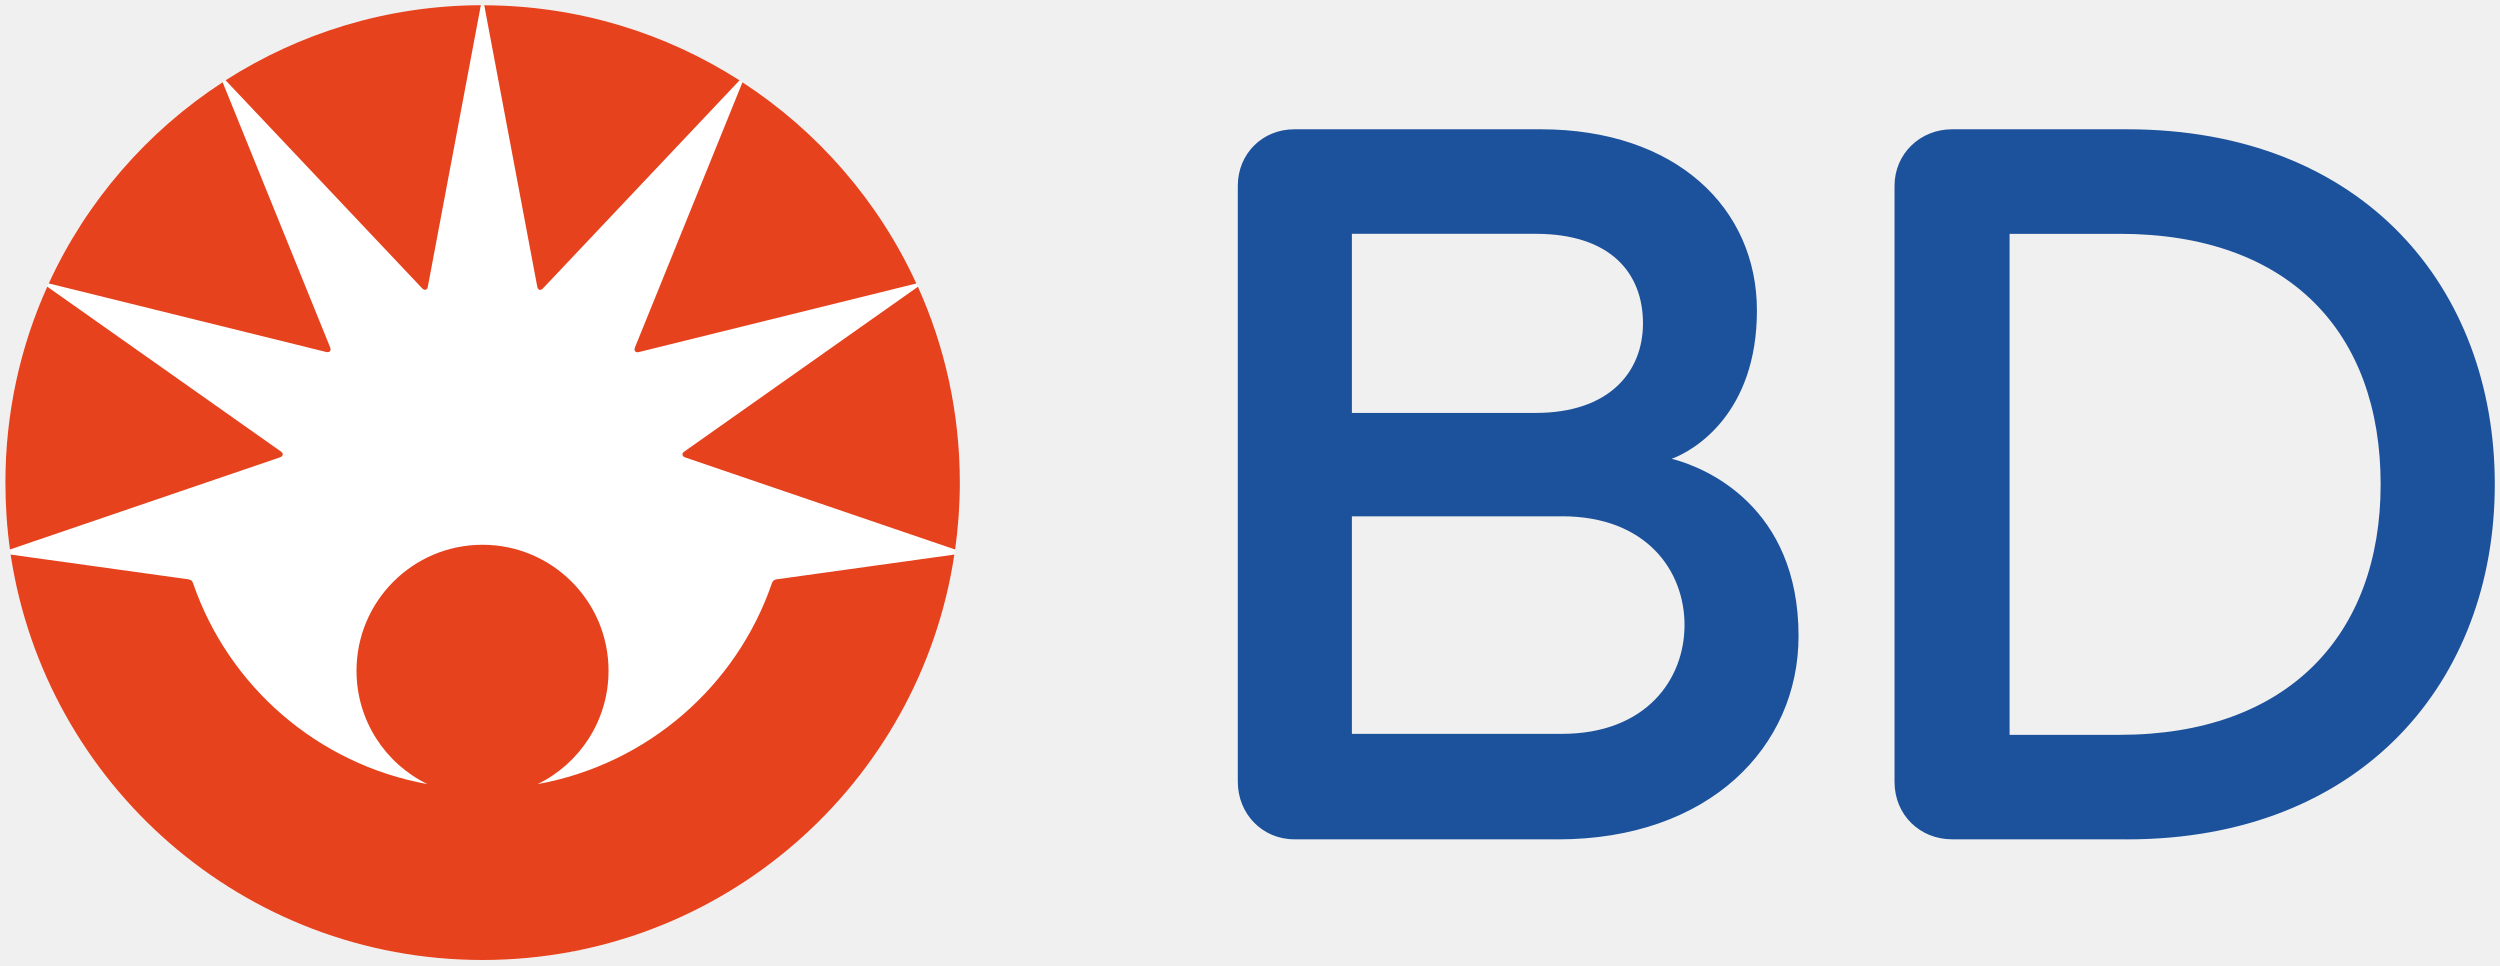
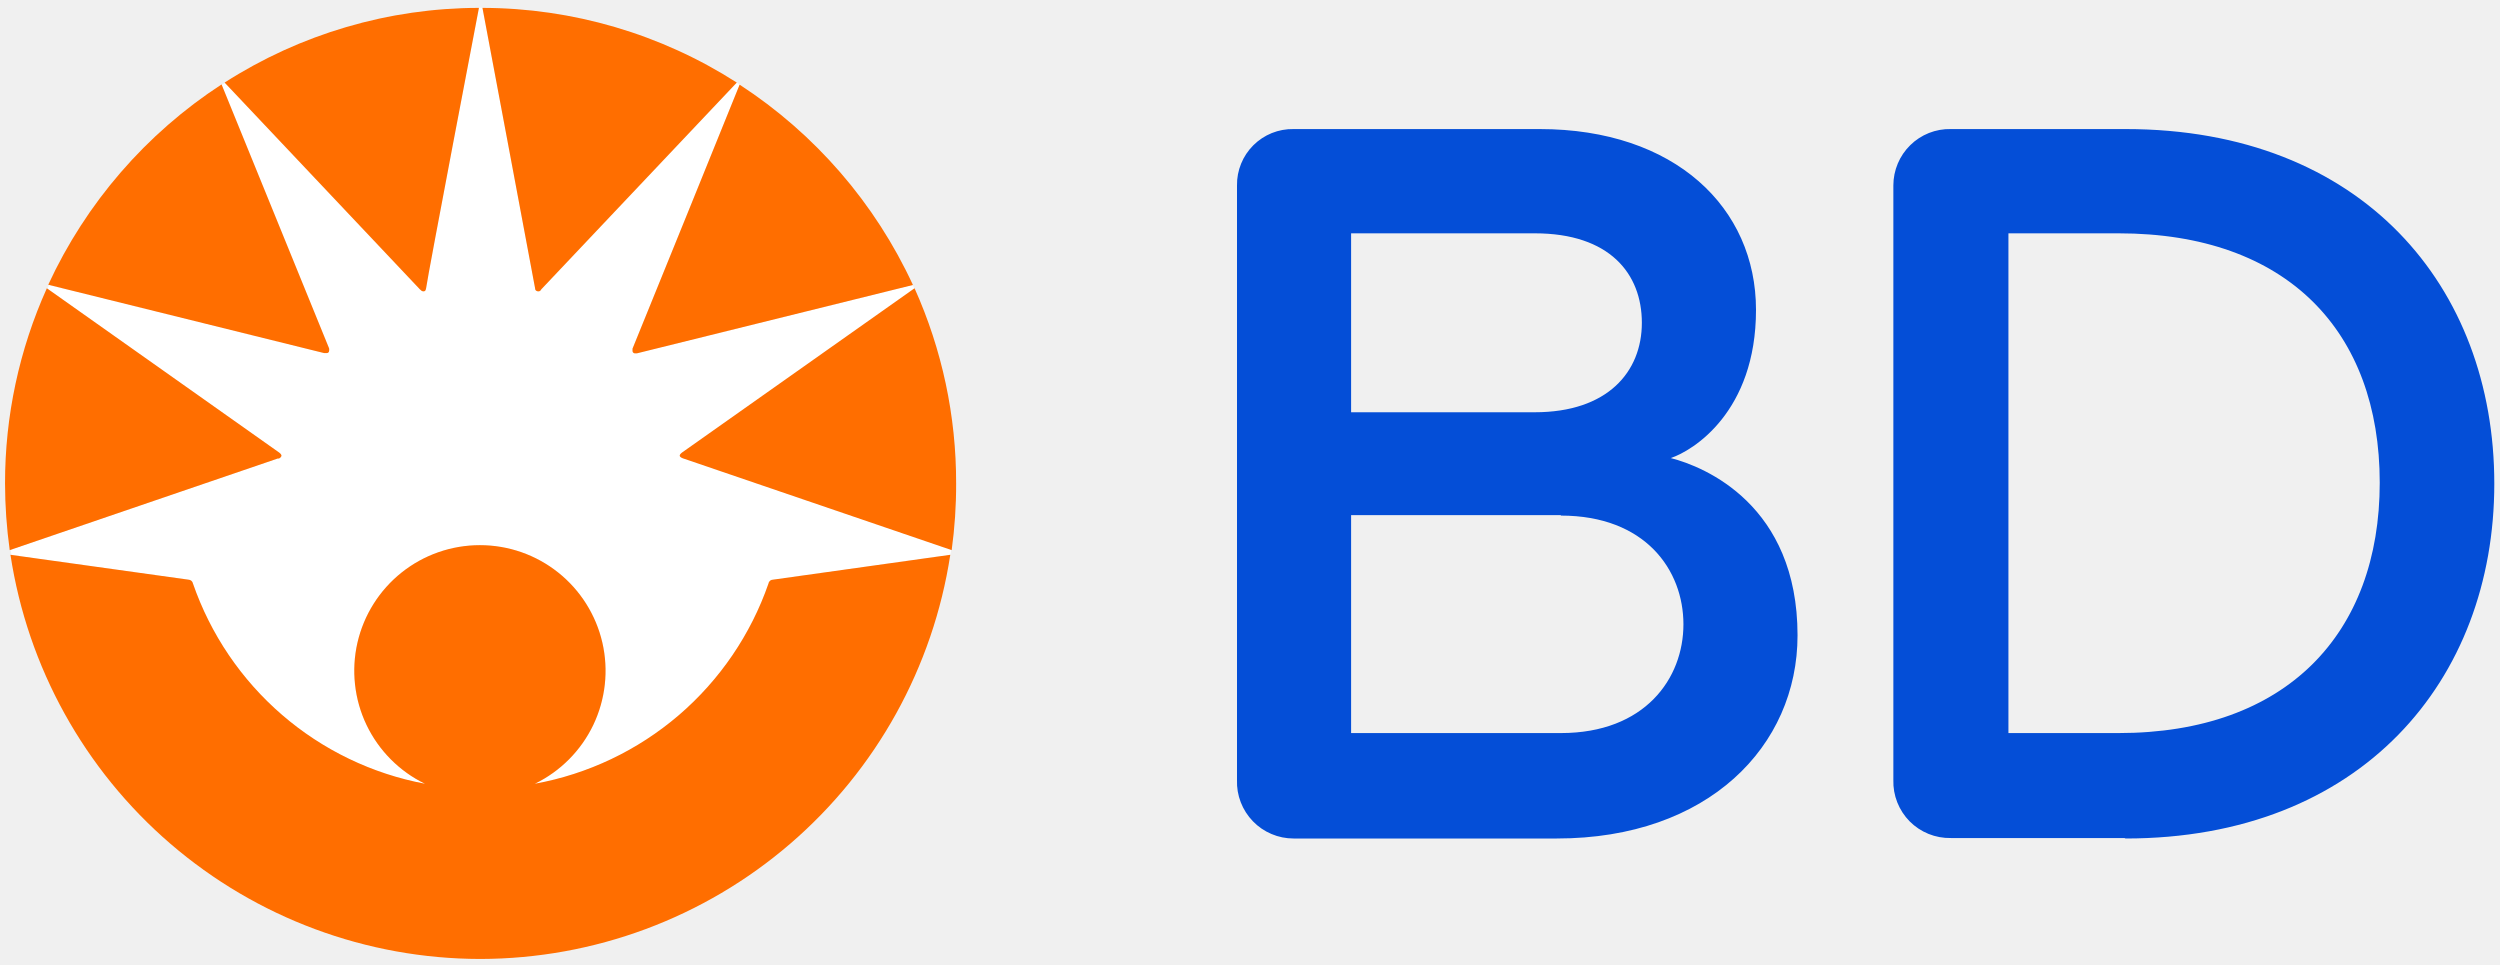
- <svg xmlns="http://www.w3.org/2000/svg" viewBox="0.051 0.051 38.262 14.773" version="1.1" id="svg16">
-   <defs id="defs10" />
-   <g id="layer1" transform="translate(-53.38914,-124.0979)">
-     <g id="g460" transform="translate(-183.2705,-173.2675)">
-       <path style="fill:#ffffff;fill-opacity:1;fill-rule:nonzero;stroke:none;stroke-width:0.353" d="m 251.4,304.804 c 0,4.035 -3.27,7.305 -7.305,7.305 -4.034,0 -7.304,-3.27 -7.304,-7.305 0,-4.035 3.27,-7.305 7.304,-7.305 4.035,0 7.305,3.27 7.305,7.305" id="path140" />
-       <path style="fill:#1c519c;fill-opacity:1;fill-rule:nonzero;stroke:none;stroke-width:0.353" d="M 269.15,300.996 H 267.467 v 7.667 h 1.683 c 2.565,0 3.996,-1.517 3.996,-3.834 0,-2.334 -1.407,-3.834 -3.996,-3.834 m 0.112,9.267 h -2.675 c -0.489,0 -0.881,-0.369 -0.881,-0.881 v -9.121 c 0,-0.489 0.391,-0.865 0.881,-0.865 h 2.675 c 3.627,0 5.631,2.432 5.631,5.434 0,3.003 -2.024,5.434 -5.631,5.434 m -8.647,-4.944 h -3.214 v 3.329 h 3.214 c 1.286,0 1.877,-0.832 1.877,-1.665 0,-0.832 -0.583,-1.665 -1.877,-1.665 m -0.4,-4.323 h -2.814 v 2.741 h 2.814 c 1.116,0 1.641,-0.62 1.641,-1.371 0,-0.766 -0.493,-1.37 -1.641,-1.37 m 0.336,9.267 h -4.031 c -0.491,0 -0.865,-0.391 -0.865,-0.881 v -9.121 c 0,-0.489 0.375,-0.865 0.865,-0.865 h 3.769 c 2.073,0 3.311,1.206 3.311,2.773 0,1.583 -0.967,2.148 -1.305,2.27 0.524,0.132 1.942,0.732 1.942,2.713 0,1.696 -1.368,3.112 -3.686,3.112" id="path142" />
-       <path style="fill:#e6421e;fill-opacity:1;fill-rule:nonzero;stroke:none;stroke-width:0.353" d="m 246.462,302.808 c 0.012,0 0.025,-0.003 0.037,-0.006 0.03,-0.008 4.236,-1.047 4.236,-1.047 -0.579,-1.261 -1.508,-2.328 -2.661,-3.079 0,0 -1.636,4.035 -1.644,4.054 -0.007,0.018 -0.008,0.028 -0.008,0.037 0,0.022 0.018,0.04 0.04,0.04 m -1.528,-0.999 c 0.007,0.034 0.026,0.045 0.044,0.045 0.019,0 0.033,-0.012 0.052,-0.033 0.098,-0.103 2.999,-3.174 2.999,-3.174 -1.129,-0.722 -2.468,-1.144 -3.907,-1.149 0,0 0.773,4.109 0.812,4.311 m 2.268,2.611 c 0.025,0.008 4.127,1.408 4.127,1.408 0.047,-0.335 0.072,-0.678 0.072,-1.025 0,-1.068 -0.23,-2.084 -0.642,-2.997 0,0 -3.551,2.504 -3.572,2.52 -0.022,0.015 -0.032,0.029 -0.032,0.045 0,0.029 0.022,0.04 0.047,0.048 m -5.432,-1.652 c 0,-0.01 -0.001,-0.019 -0.008,-0.037 -0.008,-0.019 -1.644,-4.054 -1.644,-4.054 -1.153,0.751 -2.082,1.818 -2.661,3.079 0,0 4.206,1.039 4.236,1.047 0.014,0.003 0.025,0.005 0.037,0.005 0.022,0 0.04,-0.018 0.04,-0.04 m 2.3,-5.27 c -1.439,0.005 -2.778,0.427 -3.907,1.149 0,0 2.901,3.07 2.999,3.174 0.019,0.021 0.035,0.033 0.052,0.033 0.018,0 0.039,-0.011 0.044,-0.045 0.039,-0.201 0.812,-4.311 0.812,-4.311 m -3.08,6.922 c -0.025,0.008 -4.127,1.408 -4.127,1.408 -0.047,-0.335 -0.07,-0.678 -0.07,-1.025 0,-1.068 0.229,-2.084 0.641,-2.997 0,0 3.551,2.504 3.572,2.52 0.022,0.015 0.032,0.029 0.032,0.045 0,0.029 -0.022,0.04 -0.047,0.048" id="path144" />
-       <path style="fill:#e6421e;fill-opacity:1;fill-rule:nonzero;stroke:none;stroke-width:0.353" d="m 244.095,312.109 c 3.661,0 6.693,-2.693 7.222,-6.205 l -2.722,0.379 c -0.043,0.007 -0.059,0.029 -0.07,0.058 -0.539,1.572 -1.899,2.77 -3.586,3.076 0.642,-0.313 1.085,-0.972 1.085,-1.735 0,-1.065 -0.864,-1.928 -1.929,-1.928 -1.065,0 -1.928,0.863 -1.928,1.928 0,0.763 0.442,1.422 1.085,1.735 -1.687,-0.306 -3.047,-1.503 -3.587,-3.076 -0.01,-0.029 -0.028,-0.051 -0.069,-0.058 l -2.723,-0.379 c 0.531,3.513 3.562,6.205 7.222,6.205" id="path146" />
-     </g>
-   </g>
+ <svg xmlns="http://www.w3.org/2000/svg" viewBox="-0.13 -0.13 64.523 24.892" fill="none">
+   <path d="M 12.27 0.069 A 12.271 12.271 0 0 0 10.579 0.188 C 11.124 0.113 11.677 0.074 12.231 0.073 C 12.231 0.073 10.911 6.97 10.868 7.309 C 10.856 7.388 10.824 7.39 10.794 7.39 C 10.764 7.39 10.74 7.371 10.704 7.335 L 5.679 2.013 A 12.271 12.271 0 0 0 5.595 2.063 L 8.364 8.862 C 8.368 8.882 8.368 8.903 8.364 8.923 C 8.364 8.931 8.362 8.938 8.358 8.946 C 8.356 8.952 8.35 8.961 8.347 8.966 L 8.345 8.968 C 8.338 8.973 8.331 8.977 8.323 8.979 C 8.317 8.981 8.308 8.983 8.302 8.983 L 8.3 8.983 L 8.298 8.983 L 8.237 8.983 L 1.136 7.225 A 12.271 12.271 0 0 0 1.095 7.321 L 7.079 11.554 C 7.115 11.584 7.134 11.608 7.134 11.632 L 7.134 11.634 L 7.134 11.636 C 7.13 11.66 7.095 11.698 7.056 11.71 L 7.056 11.698 L 0.145 14.059 C 0.152 14.104 0.158 14.148 0.165 14.192 L 4.735 14.831 C 4.763 14.832 4.789 14.843 4.809 14.86 C 4.83 14.878 4.845 14.902 4.85 14.929 C 5.304 16.242 6.096 17.411 7.147 18.319 C 8.199 19.227 9.473 19.841 10.839 20.099 C 10.179 19.778 9.647 19.243 9.331 18.581 C 9.015 17.919 8.932 17.169 9.097 16.454 C 9.261 15.739 9.663 15.102 10.237 14.645 C 10.811 14.189 11.523 13.94 12.257 13.94 C 12.99 13.94 13.702 14.189 14.276 14.645 C 14.85 15.102 15.252 15.739 15.417 16.454 C 15.581 17.169 15.499 17.919 15.182 18.581 C 14.866 19.243 14.334 19.778 13.675 20.099 C 15.048 19.848 16.33 19.237 17.39 18.329 C 18.449 17.421 19.249 16.247 19.706 14.929 C 19.71 14.901 19.724 14.876 19.745 14.858 C 19.766 14.84 19.794 14.831 19.821 14.831 L 24.395 14.188 A 12.271 12.271 0 0 0 24.421 14.063 L 17.493 11.698 C 17.461 11.688 17.424 11.664 17.415 11.641 C 17.415 11.641 17.413 11.636 17.413 11.636 L 17.413 11.634 L 17.413 11.632 C 17.413 11.608 17.431 11.584 17.468 11.554 L 23.466 7.315 A 12.271 12.271 0 0 0 23.427 7.227 L 16.309 8.989 L 16.249 8.989 C 16.234 8.988 16.22 8.981 16.21 8.97 C 16.2 8.958 16.194 8.944 16.194 8.929 C 16.193 8.908 16.193 8.888 16.194 8.868 C 16.212 8.838 18.958 2.061 18.96 2.058 A 12.271 12.271 0 0 0 18.884 2.003 L 13.843 7.335 C 13.812 7.389 13.789 7.39 13.759 7.39 C 13.728 7.39 13.681 7.37 13.681 7.309 C 13.62 6.97 12.321 0.073 12.321 0.073 C 12.648 0.074 12.975 0.087 13.3 0.114 A 12.271 12.271 0 0 0 12.27 0.069 z M 15.735 0.577 C 15.863 0.615 15.988 0.66 16.114 0.702 A 12.271 12.271 0 0 0 15.735 0.577 z M 17.214 1.124 C 17.323 1.172 17.434 1.217 17.542 1.268 A 12.271 12.271 0 0 0 17.214 1.124 z M 6.776 1.374 A 12.271 12.271 0 0 0 6.329 1.628 C 6.479 1.544 6.623 1.451 6.776 1.374 z M 19.001 2.087 C 19.453 2.383 19.876 2.715 20.282 3.065 A 12.271 12.271 0 0 0 19.001 2.087 z M 5.462 2.141 A 12.271 12.271 0 0 0 5.032 2.456 C 5.175 2.351 5.314 2.24 5.462 2.141 z M 4.306 3.024 A 12.271 12.271 0 0 0 3.882 3.405 C 4.02 3.275 4.161 3.148 4.306 3.024 z M 20.577 3.327 C 20.989 3.706 21.383 4.104 21.739 4.534 A 12.271 12.271 0 0 0 20.577 3.327 z M 3.225 4.075 A 12.271 12.271 0 0 0 3.013 4.294 C 2.965 4.349 2.922 4.406 2.876 4.462 C 2.988 4.329 3.108 4.203 3.225 4.075 z M 2.136 5.44 A 12.271 12.271 0 0 0 2.013 5.604 A 12.271 12.271 0 0 0 1.813 5.95 C 1.917 5.778 2.023 5.607 2.136 5.44 z M 24.038 8.874 C 24.055 8.93 24.067 8.987 24.083 9.044 A 12.271 12.271 0 0 0 24.038 8.874 z M 24.391 10.481 C 24.403 10.556 24.417 10.631 24.427 10.706 A 12.271 12.271 0 0 0 24.391 10.481 z M 24.134 15.427 C 24.087 15.605 24.034 15.78 23.979 15.956 A 12.271 12.271 0 0 0 24.134 15.427 z M 23.683 16.8 C 23.618 16.966 23.559 17.135 23.487 17.298 A 12.271 12.271 0 0 0 23.683 16.8 z M 22.915 18.423 C 22.831 18.57 22.739 18.713 22.649 18.856 A 12.271 12.271 0 0 0 22.915 18.423 z M 22.077 19.69 C 21.994 19.802 21.916 19.918 21.829 20.026 A 12.271 12.271 0 0 0 22.077 19.69 z M 20.942 21.009 C 20.835 21.116 20.722 21.219 20.61 21.323 A 12.271 12.271 0 0 0 20.942 21.009 z M 19.753 22.052 C 19.678 22.109 19.606 22.172 19.53 22.227 A 12.271 12.271 0 0 0 19.753 22.052 z M 18.395 22.962 C 18.273 23.032 18.149 23.099 18.024 23.165 A 12.271 12.271 0 0 0 18.395 22.962 z M 16.966 23.665 C 16.834 23.719 16.701 23.771 16.567 23.821 A 12.271 12.271 0 0 0 16.966 23.665 z M 15.53 24.155 C 15.355 24.203 15.18 24.25 15.003 24.29 A 12.271 12.271 0 0 0 15.53 24.155 z M 13.796 24.509 C 13.603 24.533 13.408 24.544 13.214 24.559 A 12.271 12.271 0 0 0 13.655 24.534 C 13.703 24.529 13.748 24.514 13.796 24.509 z " fill="white" />
+   <path d="M40.051 21.511H33.256C33.06 21.511 32.866 21.472 32.686 21.395C32.505 21.319 32.342 21.207 32.206 21.066C32.07 20.925 31.963 20.758 31.893 20.576C31.822 20.393 31.789 20.198 31.796 20.002V4.655C31.793 4.463 31.829 4.272 31.902 4.094C31.974 3.916 32.082 3.755 32.218 3.619C32.355 3.483 32.517 3.376 32.695 3.304C32.873 3.233 33.064 3.197 33.256 3.201H39.608C43.099 3.201 45.191 5.231 45.191 7.867C45.191 10.504 43.56 11.504 42.99 11.692C43.869 11.916 46.263 12.904 46.263 16.268C46.263 19.129 43.954 21.511 40.051 21.511ZM39.481 5.892H34.741V10.51H39.481C41.36 10.51 42.245 9.468 42.245 8.201C42.245 6.934 41.414 5.892 39.481 5.892ZM40.154 13.165H34.741V18.79H40.154C42.324 18.79 43.318 17.383 43.318 15.983C43.318 14.583 42.336 13.177 40.154 13.177V13.165ZM54.7 21.499H50.221C50.024 21.503 49.828 21.467 49.645 21.393C49.462 21.319 49.296 21.209 49.157 21.069C49.019 20.929 48.91 20.762 48.837 20.578C48.765 20.395 48.73 20.199 48.736 20.002V4.655C48.736 4.462 48.775 4.27 48.85 4.091C48.925 3.913 49.035 3.751 49.173 3.616C49.311 3.48 49.475 3.374 49.655 3.302C49.835 3.231 50.028 3.196 50.221 3.201H54.73C60.84 3.201 64.246 7.274 64.246 12.353C64.246 17.432 60.804 21.511 54.73 21.511L54.7 21.499ZM54.549 5.892H51.706V18.79H54.549C58.876 18.79 61.289 16.232 61.289 12.328C61.289 8.425 58.907 5.892 54.549 5.892Z" fill="#044ED7" />
+   <path d="M7.055 11.698L0.121 14.068C0.041 13.498 0.001 12.923 5.30571e-06 12.347C-0.002 10.61 0.366 8.894 1.079 7.31L7.079 11.553C7.116 11.583 7.134 11.607 7.134 11.632C7.134 11.656 7.097 11.698 7.055 11.71V11.698ZM12.231 0.073C9.904 0.076 7.626 0.745 5.667 2.001L10.704 7.334C10.74 7.371 10.764 7.389 10.795 7.389C10.825 7.389 10.855 7.389 10.867 7.31C10.91 6.971 12.231 0.073 12.231 0.073ZM8.364 8.922C8.368 8.902 8.368 8.882 8.364 8.862L5.588 2.049C3.64 3.317 2.09 5.109 1.115 7.219L8.237 8.983H8.298C8.306 8.984 8.315 8.983 8.323 8.98C8.331 8.978 8.338 8.973 8.344 8.967C8.351 8.962 8.356 8.955 8.359 8.947C8.363 8.939 8.364 8.931 8.364 8.922ZM17.492 11.698L24.432 14.068C24.51 13.498 24.549 12.923 24.547 12.347C24.551 10.611 24.185 8.894 23.474 7.31L17.468 11.553C17.431 11.583 17.413 11.607 17.413 11.632C17.413 11.656 17.456 11.686 17.492 11.698ZM13.68 7.31C13.68 7.371 13.728 7.389 13.758 7.389C13.789 7.389 13.813 7.389 13.843 7.334L18.886 2.001C16.926 0.746 14.649 0.078 12.322 0.073C12.322 0.073 13.619 6.971 13.68 7.31ZM16.25 8.989H16.31L23.432 7.225C22.458 5.115 20.907 3.323 18.959 2.055C18.959 2.055 16.213 8.837 16.195 8.868C16.194 8.888 16.194 8.908 16.195 8.928C16.195 8.943 16.201 8.958 16.211 8.969C16.221 8.98 16.235 8.988 16.25 8.989Z" fill="#FF6E00" />
+   <path d="M12.274 24.62C15.207 24.614 18.042 23.56 20.265 21.646C22.488 19.733 23.953 17.088 24.396 14.189L19.82 14.831C19.793 14.831 19.766 14.84 19.745 14.858C19.724 14.876 19.709 14.901 19.705 14.928C19.248 16.247 18.448 17.42 17.389 18.329C16.329 19.237 15.047 19.848 13.674 20.098C14.334 19.777 14.865 19.242 15.182 18.581C15.498 17.919 15.581 17.169 15.416 16.454C15.251 15.74 14.849 15.102 14.275 14.645C13.701 14.188 12.99 13.94 12.256 13.94C11.523 13.94 10.811 14.188 10.237 14.645C9.663 15.102 9.261 15.74 9.096 16.454C8.932 17.169 9.014 17.919 9.33 18.581C9.647 19.242 10.178 19.777 10.838 20.098C9.472 19.841 8.199 19.227 7.148 18.319C6.096 17.411 5.303 16.241 4.849 14.928C4.844 14.901 4.83 14.877 4.809 14.86C4.788 14.842 4.762 14.832 4.734 14.831L0.14 14.189C0.582 17.089 2.047 19.735 4.27 21.648C6.494 23.561 9.329 24.616 12.262 24.62" fill="#FF6E00" />
</svg>
